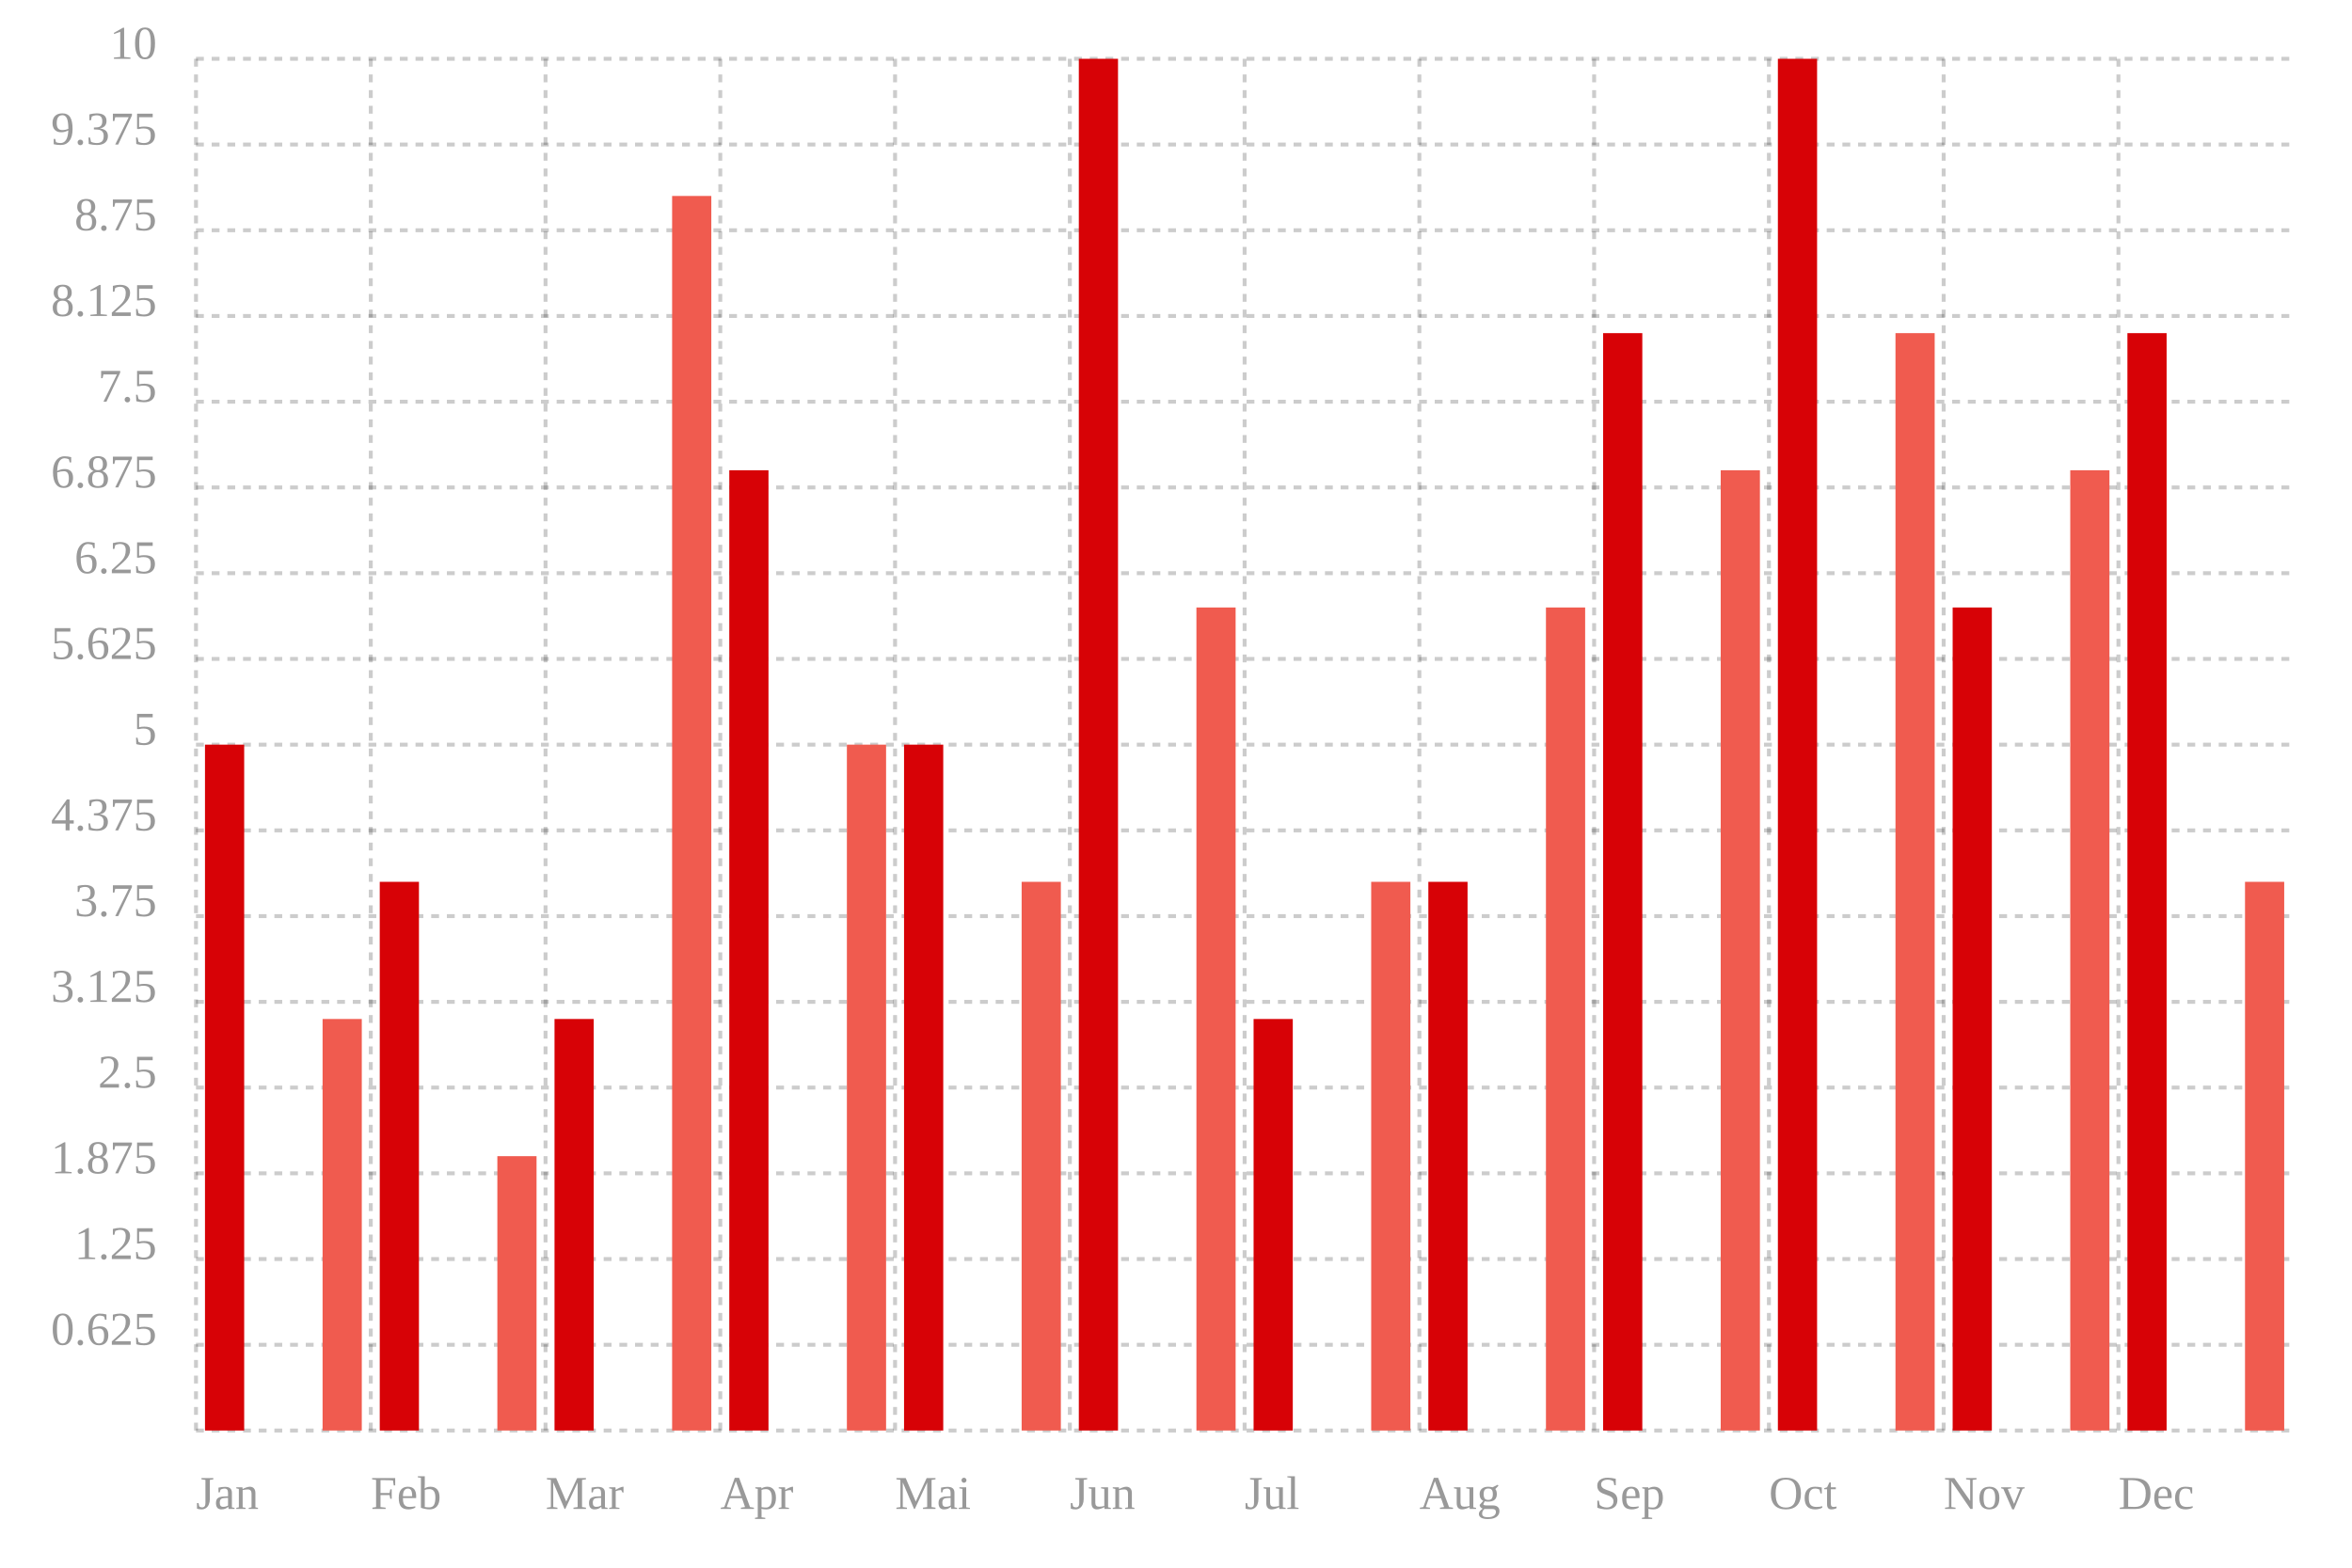
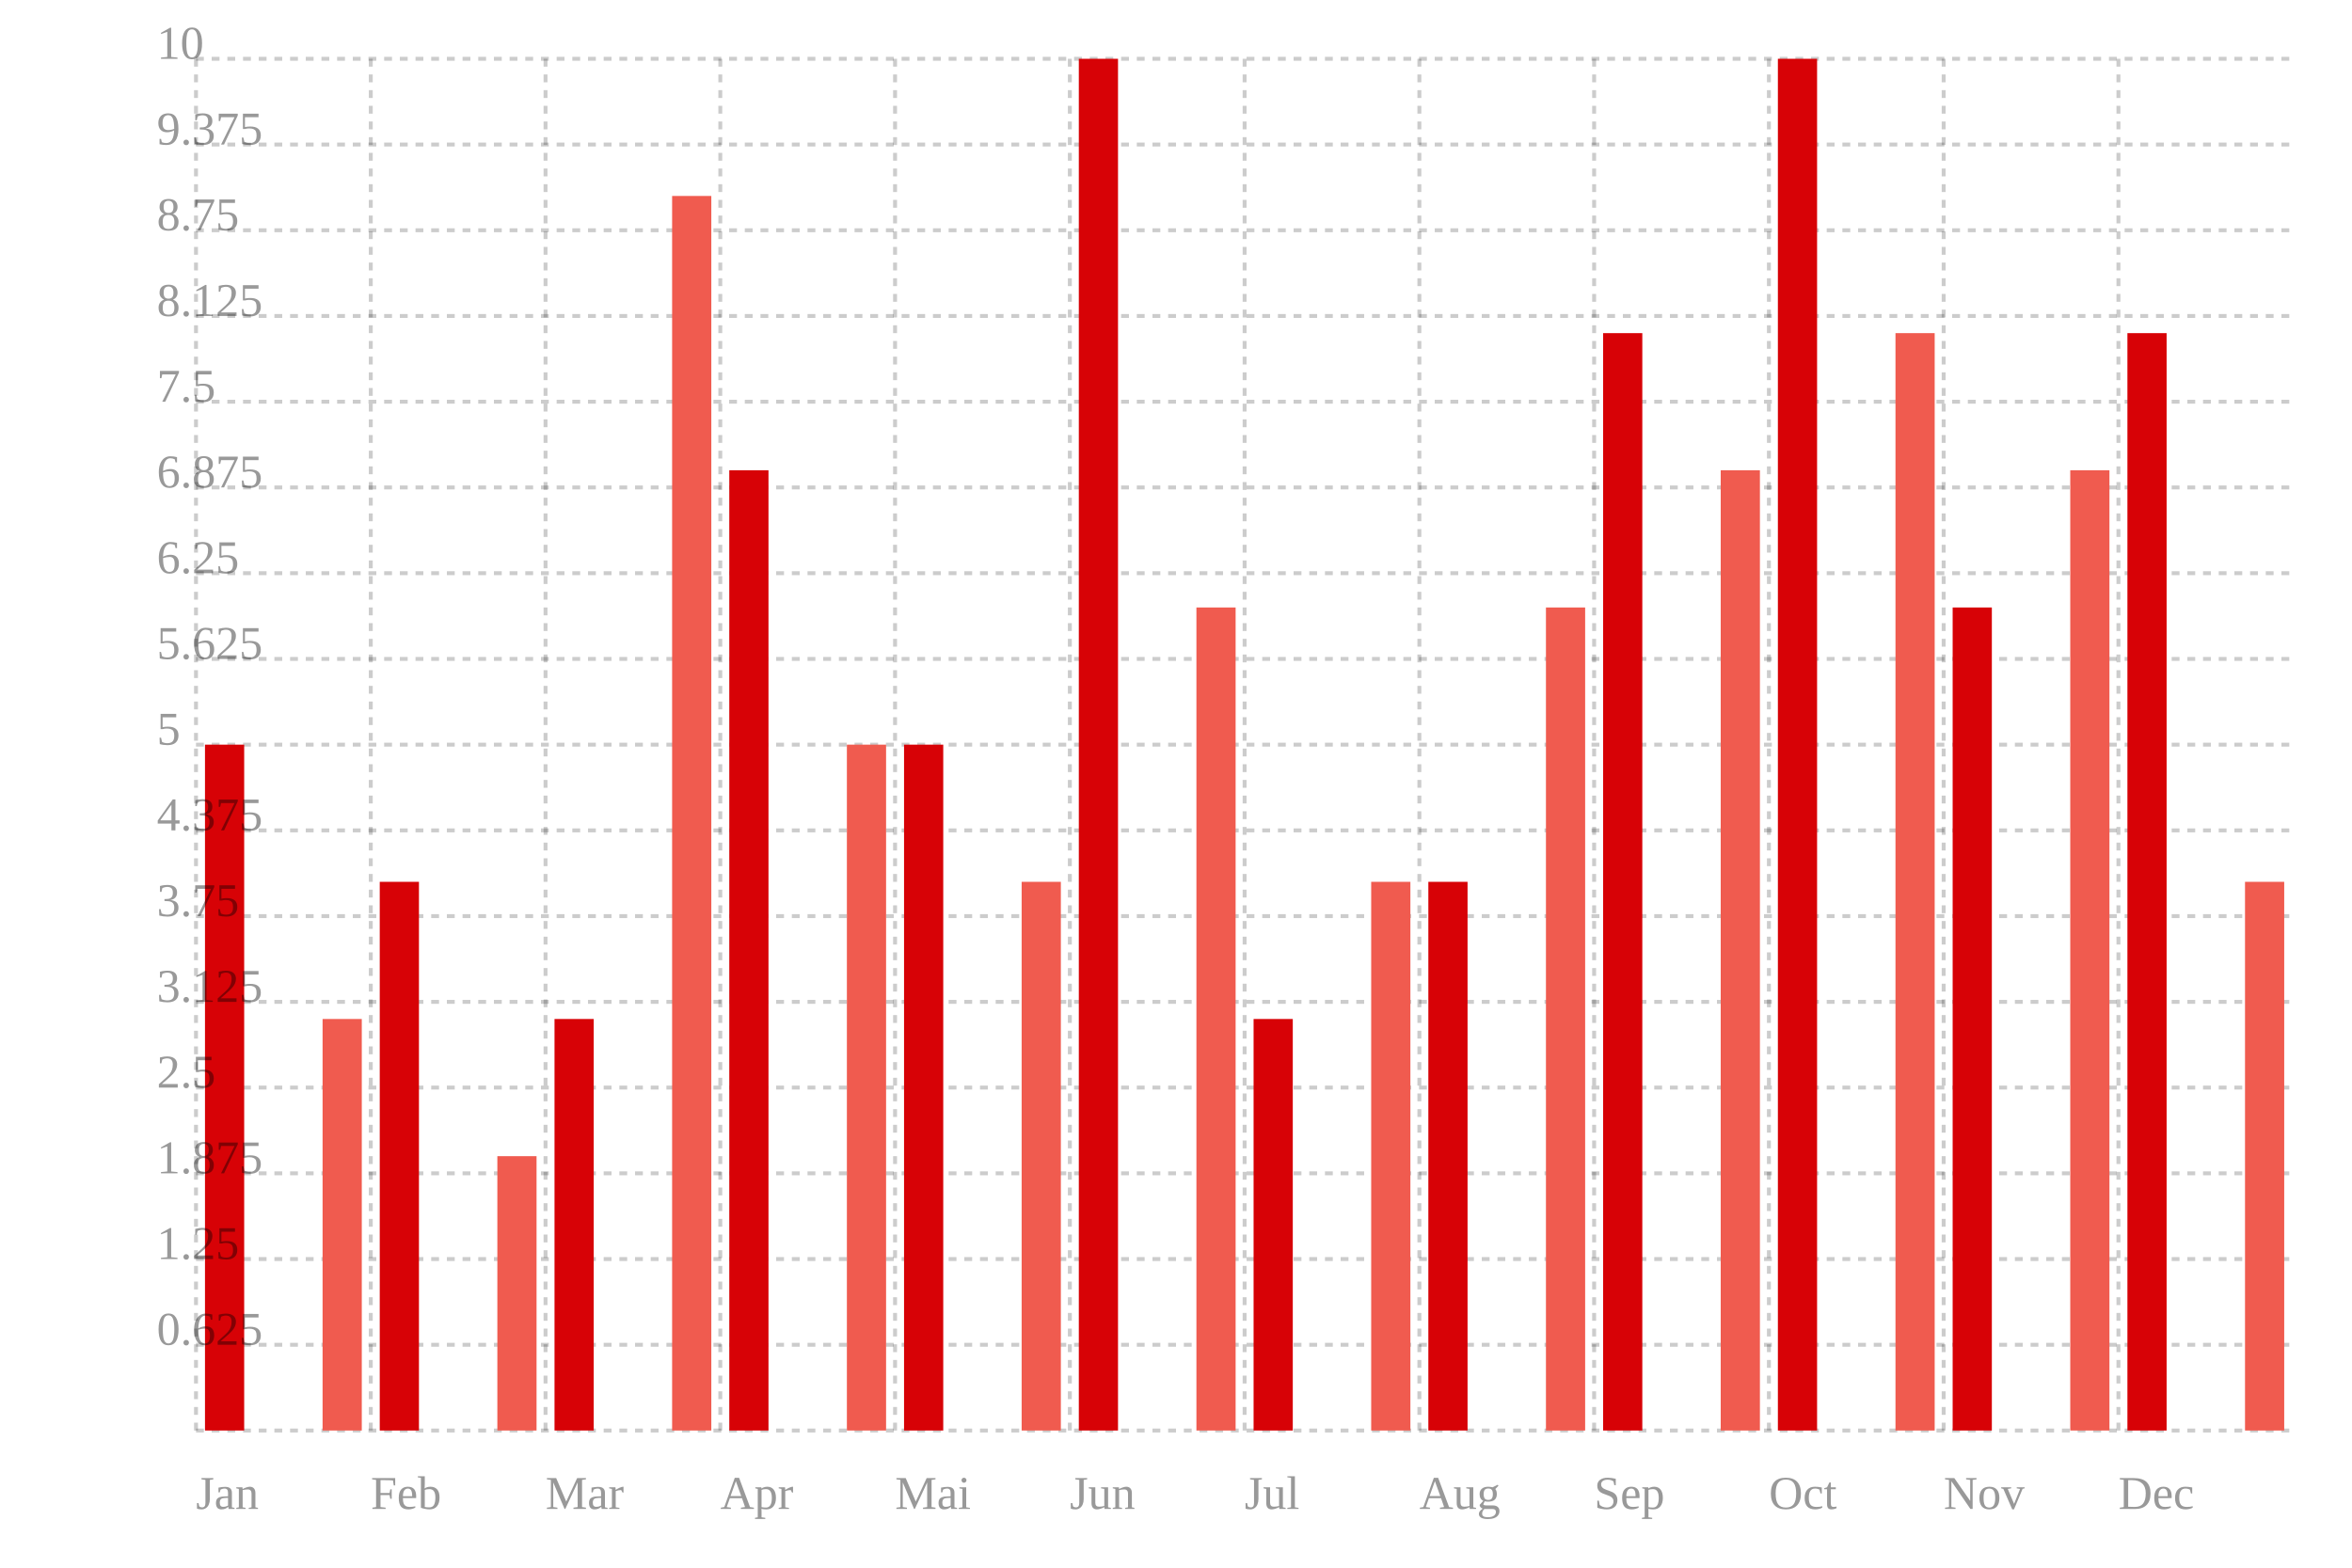
<svg xmlns="http://www.w3.org/2000/svg" xmlns:ns1="http://gionkunz.github.com/chartist-js/ct" width="600" height="400" class="ct-chart-bar" style="width: 600; height: 400">
  <g class="ct-grids">
    <line x1="50" x2="50" y1="15" y2="365" class="ct-grid ct-horizontal" style="stroke: rgba(0,0,0,.2); stroke-width: 1px; stroke-dasharray: 2px" />
    <line x1="94.583" x2="94.583" y1="15" y2="365" class="ct-grid ct-horizontal" style="stroke: rgba(0,0,0,.2); stroke-width: 1px; stroke-dasharray: 2px" />
    <line x1="139.167" x2="139.167" y1="15" y2="365" class="ct-grid ct-horizontal" style="stroke: rgba(0,0,0,.2); stroke-width: 1px; stroke-dasharray: 2px" />
    <line x1="183.75" x2="183.75" y1="15" y2="365" class="ct-grid ct-horizontal" style="stroke: rgba(0,0,0,.2); stroke-width: 1px; stroke-dasharray: 2px" />
    <line x1="228.333" x2="228.333" y1="15" y2="365" class="ct-grid ct-horizontal" style="stroke: rgba(0,0,0,.2); stroke-width: 1px; stroke-dasharray: 2px" />
    <line x1="272.917" x2="272.917" y1="15" y2="365" class="ct-grid ct-horizontal" style="stroke: rgba(0,0,0,.2); stroke-width: 1px; stroke-dasharray: 2px" />
    <line x1="317.5" x2="317.5" y1="15" y2="365" class="ct-grid ct-horizontal" style="stroke: rgba(0,0,0,.2); stroke-width: 1px; stroke-dasharray: 2px" />
    <line x1="362.083" x2="362.083" y1="15" y2="365" class="ct-grid ct-horizontal" style="stroke: rgba(0,0,0,.2); stroke-width: 1px; stroke-dasharray: 2px" />
    <line x1="406.667" x2="406.667" y1="15" y2="365" class="ct-grid ct-horizontal" style="stroke: rgba(0,0,0,.2); stroke-width: 1px; stroke-dasharray: 2px" />
    <line x1="451.25" x2="451.25" y1="15" y2="365" class="ct-grid ct-horizontal" style="stroke: rgba(0,0,0,.2); stroke-width: 1px; stroke-dasharray: 2px" />
    <line x1="495.833" x2="495.833" y1="15" y2="365" class="ct-grid ct-horizontal" style="stroke: rgba(0,0,0,.2); stroke-width: 1px; stroke-dasharray: 2px" />
    <line x1="540.417" x2="540.417" y1="15" y2="365" class="ct-grid ct-horizontal" style="stroke: rgba(0,0,0,.2); stroke-width: 1px; stroke-dasharray: 2px" />
    <line y1="365" y2="365" x1="50" x2="585" class="ct-grid ct-vertical" style="stroke: rgba(0,0,0,.2); stroke-width: 1px; stroke-dasharray: 2px" />
    <line y1="343.125" y2="343.125" x1="50" x2="585" class="ct-grid ct-vertical" style="stroke: rgba(0,0,0,.2); stroke-width: 1px; stroke-dasharray: 2px" />
    <line y1="321.25" y2="321.25" x1="50" x2="585" class="ct-grid ct-vertical" style="stroke: rgba(0,0,0,.2); stroke-width: 1px; stroke-dasharray: 2px" />
    <line y1="299.375" y2="299.375" x1="50" x2="585" class="ct-grid ct-vertical" style="stroke: rgba(0,0,0,.2); stroke-width: 1px; stroke-dasharray: 2px" />
    <line y1="277.5" y2="277.5" x1="50" x2="585" class="ct-grid ct-vertical" style="stroke: rgba(0,0,0,.2); stroke-width: 1px; stroke-dasharray: 2px" />
    <line y1="255.625" y2="255.625" x1="50" x2="585" class="ct-grid ct-vertical" style="stroke: rgba(0,0,0,.2); stroke-width: 1px; stroke-dasharray: 2px" />
    <line y1="233.75" y2="233.75" x1="50" x2="585" class="ct-grid ct-vertical" style="stroke: rgba(0,0,0,.2); stroke-width: 1px; stroke-dasharray: 2px" />
    <line y1="211.875" y2="211.875" x1="50" x2="585" class="ct-grid ct-vertical" style="stroke: rgba(0,0,0,.2); stroke-width: 1px; stroke-dasharray: 2px" />
    <line y1="190" y2="190" x1="50" x2="585" class="ct-grid ct-vertical" style="stroke: rgba(0,0,0,.2); stroke-width: 1px; stroke-dasharray: 2px" />
    <line y1="168.125" y2="168.125" x1="50" x2="585" class="ct-grid ct-vertical" style="stroke: rgba(0,0,0,.2); stroke-width: 1px; stroke-dasharray: 2px" />
    <line y1="146.25" y2="146.25" x1="50" x2="585" class="ct-grid ct-vertical" style="stroke: rgba(0,0,0,.2); stroke-width: 1px; stroke-dasharray: 2px" />
    <line y1="124.375" y2="124.375" x1="50" x2="585" class="ct-grid ct-vertical" style="stroke: rgba(0,0,0,.2); stroke-width: 1px; stroke-dasharray: 2px" />
    <line y1="102.5" y2="102.5" x1="50" x2="585" class="ct-grid ct-vertical" style="stroke: rgba(0,0,0,.2); stroke-width: 1px; stroke-dasharray: 2px" />
    <line y1="80.625" y2="80.625" x1="50" x2="585" class="ct-grid ct-vertical" style="stroke: rgba(0,0,0,.2); stroke-width: 1px; stroke-dasharray: 2px" />
    <line y1="58.75" y2="58.75" x1="50" x2="585" class="ct-grid ct-vertical" style="stroke: rgba(0,0,0,.2); stroke-width: 1px; stroke-dasharray: 2px" />
    <line y1="36.875" y2="36.875" x1="50" x2="585" class="ct-grid ct-vertical" style="stroke: rgba(0,0,0,.2); stroke-width: 1px; stroke-dasharray: 2px" />
    <line y1="15" y2="15" x1="50" x2="585" class="ct-grid ct-vertical" style="stroke: rgba(0,0,0,.2); stroke-width: 1px; stroke-dasharray: 2px" />
  </g>
  <g>
    <g class="ct-series ct-series-a">
      <line x1="57.292" x2="57.292" y1="365" y2="190" class="ct-bar" ns1:value="5" style="stroke: rgb(215,2,6); fill: none; stroke-width: 10px" />
      <line x1="101.875" x2="101.875" y1="365" y2="225" class="ct-bar" ns1:value="4" style="stroke: rgb(215,2,6); fill: none; stroke-width: 10px" />
      <line x1="146.458" x2="146.458" y1="365" y2="260" class="ct-bar" ns1:value="3" style="stroke: rgb(215,2,6); fill: none; stroke-width: 10px" />
      <line x1="191.042" x2="191.042" y1="365" y2="120" class="ct-bar" ns1:value="7" style="stroke: rgb(215,2,6); fill: none; stroke-width: 10px" />
      <line x1="235.625" x2="235.625" y1="365" y2="190" class="ct-bar" ns1:value="5" style="stroke: rgb(215,2,6); fill: none; stroke-width: 10px" />
      <line x1="280.208" x2="280.208" y1="365" y2="15" class="ct-bar" ns1:value="10" style="stroke: rgb(215,2,6); fill: none; stroke-width: 10px" />
      <line x1="324.792" x2="324.792" y1="365" y2="260" class="ct-bar" ns1:value="3" style="stroke: rgb(215,2,6); fill: none; stroke-width: 10px" />
      <line x1="369.375" x2="369.375" y1="365" y2="225" class="ct-bar" ns1:value="4" style="stroke: rgb(215,2,6); fill: none; stroke-width: 10px" />
      <line x1="413.958" x2="413.958" y1="365" y2="85" class="ct-bar" ns1:value="8" style="stroke: rgb(215,2,6); fill: none; stroke-width: 10px" />
      <line x1="458.542" x2="458.542" y1="365" y2="15" class="ct-bar" ns1:value="10" style="stroke: rgb(215,2,6); fill: none; stroke-width: 10px" />
      <line x1="503.125" x2="503.125" y1="365" y2="155" class="ct-bar" ns1:value="6" style="stroke: rgb(215,2,6); fill: none; stroke-width: 10px" />
      <line x1="547.708" x2="547.708" y1="365" y2="85" class="ct-bar" ns1:value="8" style="stroke: rgb(215,2,6); fill: none; stroke-width: 10px" />
    </g>
    <g class="ct-series ct-series-b">
      <line x1="87.292" x2="87.292" y1="365" y2="260" class="ct-bar" ns1:value="3" style="stroke: rgb(240,91,79); fill: none; stroke-width: 10px" />
      <line x1="131.875" x2="131.875" y1="365" y2="295" class="ct-bar" ns1:value="2" style="stroke: rgb(240,91,79); fill: none; stroke-width: 10px" />
      <line x1="176.458" x2="176.458" y1="365" y2="50" class="ct-bar" ns1:value="9" style="stroke: rgb(240,91,79); fill: none; stroke-width: 10px" />
      <line x1="221.042" x2="221.042" y1="365" y2="190" class="ct-bar" ns1:value="5" style="stroke: rgb(240,91,79); fill: none; stroke-width: 10px" />
      <line x1="265.625" x2="265.625" y1="365" y2="225" class="ct-bar" ns1:value="4" style="stroke: rgb(240,91,79); fill: none; stroke-width: 10px" />
      <line x1="310.208" x2="310.208" y1="365" y2="155" class="ct-bar" ns1:value="6" style="stroke: rgb(240,91,79); fill: none; stroke-width: 10px" />
      <line x1="354.792" x2="354.792" y1="365" y2="225" class="ct-bar" ns1:value="4" style="stroke: rgb(240,91,79); fill: none; stroke-width: 10px" />
      <line x1="399.375" x2="399.375" y1="365" y2="155" class="ct-bar" ns1:value="6" style="stroke: rgb(240,91,79); fill: none; stroke-width: 10px" />
      <line x1="443.958" x2="443.958" y1="365" y2="120" class="ct-bar" ns1:value="7" style="stroke: rgb(240,91,79); fill: none; stroke-width: 10px" />
      <line x1="488.542" x2="488.542" y1="365" y2="85" class="ct-bar" ns1:value="8" style="stroke: rgb(240,91,79); fill: none; stroke-width: 10px" />
      <line x1="533.125" x2="533.125" y1="365" y2="120" class="ct-bar" ns1:value="7" style="stroke: rgb(240,91,79); fill: none; stroke-width: 10px" />
      <line x1="577.708" x2="577.708" y1="365" y2="225" class="ct-bar" ns1:value="4" style="stroke: rgb(240,91,79); fill: none; stroke-width: 10px" />
    </g>
  </g>
  <g class="ct-labels">
-     <text x="50" y="385" width="44.583" height="20" class="ct-label ct-horizontal ct-end" style="text-anchor: start; text-align: left; justify-content: center; -webkit-justify-content: center; -webkit-box-pack: center; display: block; fill: rgba(0,0,0,.4); color: rgba(0,0,0,.4); font-size: .75rem; line-height: 1">Jan</text>
-     <text x="94.583" y="385" width="44.583" height="20" class="ct-label ct-horizontal ct-end" style="text-anchor: start; text-align: left; justify-content: center; -webkit-justify-content: center; -webkit-box-pack: center; display: block; fill: rgba(0,0,0,.4); color: rgba(0,0,0,.4); font-size: .75rem; line-height: 1">Feb</text>
-     <text x="139.167" y="385" width="44.583" height="20" class="ct-label ct-horizontal ct-end" style="text-anchor: start; text-align: left; justify-content: center; -webkit-justify-content: center; -webkit-box-pack: center; display: block; fill: rgba(0,0,0,.4); color: rgba(0,0,0,.4); font-size: .75rem; line-height: 1">Mar</text>
-     <text x="183.75" y="385" width="44.583" height="20" class="ct-label ct-horizontal ct-end" style="text-anchor: start; text-align: left; justify-content: center; -webkit-justify-content: center; -webkit-box-pack: center; display: block; fill: rgba(0,0,0,.4); color: rgba(0,0,0,.4); font-size: .75rem; line-height: 1">Apr</text>
-     <text x="228.333" y="385" width="44.583" height="20" class="ct-label ct-horizontal ct-end" style="text-anchor: start; text-align: left; justify-content: center; -webkit-justify-content: center; -webkit-box-pack: center; display: block; fill: rgba(0,0,0,.4); color: rgba(0,0,0,.4); font-size: .75rem; line-height: 1">Mai</text>
-     <text x="272.917" y="385" width="44.583" height="20" class="ct-label ct-horizontal ct-end" style="text-anchor: start; text-align: left; justify-content: center; -webkit-justify-content: center; -webkit-box-pack: center; display: block; fill: rgba(0,0,0,.4); color: rgba(0,0,0,.4); font-size: .75rem; line-height: 1">Jun</text>
-     <text x="317.5" y="385" width="44.583" height="20" class="ct-label ct-horizontal ct-end" style="text-anchor: start; text-align: left; justify-content: center; -webkit-justify-content: center; -webkit-box-pack: center; display: block; fill: rgba(0,0,0,.4); color: rgba(0,0,0,.4); font-size: .75rem; line-height: 1">Jul</text>
-     <text x="362.083" y="385" width="44.583" height="20" class="ct-label ct-horizontal ct-end" style="text-anchor: start; text-align: left; justify-content: center; -webkit-justify-content: center; -webkit-box-pack: center; display: block; fill: rgba(0,0,0,.4); color: rgba(0,0,0,.4); font-size: .75rem; line-height: 1">Aug</text>
-     <text x="406.667" y="385" width="44.583" height="20" class="ct-label ct-horizontal ct-end" style="text-anchor: start; text-align: left; justify-content: center; -webkit-justify-content: center; -webkit-box-pack: center; display: block; fill: rgba(0,0,0,.4); color: rgba(0,0,0,.4); font-size: .75rem; line-height: 1">Sep</text>
-     <text x="451.25" y="385" width="44.583" height="20" class="ct-label ct-horizontal ct-end" style="text-anchor: start; text-align: left; justify-content: center; -webkit-justify-content: center; -webkit-box-pack: center; display: block; fill: rgba(0,0,0,.4); color: rgba(0,0,0,.4); font-size: .75rem; line-height: 1">Oct</text>
-     <text x="495.833" y="385" width="44.583" height="20" class="ct-label ct-horizontal ct-end" style="text-anchor: start; text-align: left; justify-content: center; -webkit-justify-content: center; -webkit-box-pack: center; display: block; fill: rgba(0,0,0,.4); color: rgba(0,0,0,.4); font-size: .75rem; line-height: 1">Nov</text>
-     <text x="540.417" y="385" width="44.583" height="20" class="ct-label ct-horizontal ct-end" style="text-anchor: start; text-align: left; justify-content: center; -webkit-justify-content: center; -webkit-box-pack: center; display: block; fill: rgba(0,0,0,.4); color: rgba(0,0,0,.4); font-size: .75rem; line-height: 1">Dec</text>
-     <text y="365" x="40" height="21.875" width="30" class="ct-label ct-vertical ct-start" style="text-anchor: end; text-align: right; display: block; fill: rgba(0,0,0,.4); color: rgba(0,0,0,.4); font-size: .75rem; line-height: 1" />
-     <text y="343.125" x="40" height="21.875" width="30" class="ct-label ct-vertical ct-start" style="text-anchor: end; text-align: right; display: block; fill: rgba(0,0,0,.4); color: rgba(0,0,0,.4); font-size: .75rem; line-height: 1">0.625</text>
-     <text y="321.25" x="40" height="21.875" width="30" class="ct-label ct-vertical ct-start" style="text-anchor: end; text-align: right; display: block; fill: rgba(0,0,0,.4); color: rgba(0,0,0,.4); font-size: .75rem; line-height: 1">1.25</text>
-     <text y="299.375" x="40" height="21.875" width="30" class="ct-label ct-vertical ct-start" style="text-anchor: end; text-align: right; display: block; fill: rgba(0,0,0,.4); color: rgba(0,0,0,.4); font-size: .75rem; line-height: 1">1.875</text>
-     <text y="277.5" x="40" height="21.875" width="30" class="ct-label ct-vertical ct-start" style="text-anchor: end; text-align: right; display: block; fill: rgba(0,0,0,.4); color: rgba(0,0,0,.4); font-size: .75rem; line-height: 1">2.5</text>
-     <text y="255.625" x="40" height="21.875" width="30" class="ct-label ct-vertical ct-start" style="text-anchor: end; text-align: right; display: block; fill: rgba(0,0,0,.4); color: rgba(0,0,0,.4); font-size: .75rem; line-height: 1">3.125</text>
-     <text y="233.75" x="40" height="21.875" width="30" class="ct-label ct-vertical ct-start" style="text-anchor: end; text-align: right; display: block; fill: rgba(0,0,0,.4); color: rgba(0,0,0,.4); font-size: .75rem; line-height: 1">3.75</text>
-     <text y="211.875" x="40" height="21.875" width="30" class="ct-label ct-vertical ct-start" style="text-anchor: end; text-align: right; display: block; fill: rgba(0,0,0,.4); color: rgba(0,0,0,.4); font-size: .75rem; line-height: 1">4.375</text>
-     <text y="190" x="40" height="21.875" width="30" class="ct-label ct-vertical ct-start" style="text-anchor: end; text-align: right; display: block; fill: rgba(0,0,0,.4); color: rgba(0,0,0,.4); font-size: .75rem; line-height: 1">5</text>
-     <text y="168.125" x="40" height="21.875" width="30" class="ct-label ct-vertical ct-start" style="text-anchor: end; text-align: right; display: block; fill: rgba(0,0,0,.4); color: rgba(0,0,0,.4); font-size: .75rem; line-height: 1">5.625</text>
-     <text y="146.25" x="40" height="21.875" width="30" class="ct-label ct-vertical ct-start" style="text-anchor: end; text-align: right; display: block; fill: rgba(0,0,0,.4); color: rgba(0,0,0,.4); font-size: .75rem; line-height: 1">6.25</text>
-     <text y="124.375" x="40" height="21.875" width="30" class="ct-label ct-vertical ct-start" style="text-anchor: end; text-align: right; display: block; fill: rgba(0,0,0,.4); color: rgba(0,0,0,.4); font-size: .75rem; line-height: 1">6.875</text>
-     <text y="102.5" x="40" height="21.875" width="30" class="ct-label ct-vertical ct-start" style="text-anchor: end; text-align: right; display: block; fill: rgba(0,0,0,.4); color: rgba(0,0,0,.4); font-size: .75rem; line-height: 1">7.5</text>
-     <text y="80.625" x="40" height="21.875" width="30" class="ct-label ct-vertical ct-start" style="text-anchor: end; text-align: right; display: block; fill: rgba(0,0,0,.4); color: rgba(0,0,0,.4); font-size: .75rem; line-height: 1">8.125</text>
-     <text y="58.75" x="40" height="21.875" width="30" class="ct-label ct-vertical ct-start" style="text-anchor: end; text-align: right; display: block; fill: rgba(0,0,0,.4); color: rgba(0,0,0,.4); font-size: .75rem; line-height: 1">8.75</text>
-     <text y="36.875" x="40" height="21.875" width="30" class="ct-label ct-vertical ct-start" style="text-anchor: end; text-align: right; display: block; fill: rgba(0,0,0,.4); color: rgba(0,0,0,.4); font-size: .75rem; line-height: 1">9.375</text>
-     <text y="15" x="40" height="30" width="30" class="ct-label ct-vertical ct-start" style="text-anchor: end; text-align: right; display: block; fill: rgba(0,0,0,.4); color: rgba(0,0,0,.4); font-size: .75rem; line-height: 1">10</text>
+     <text x="50" y="385" width="44.583" height="20" class="ct-label ct-horizontal ct-end" style="text-align: left; justify-content: center; -webkit-justify-content: center; -webkit-box-pack: center; display: block; fill: rgba(0,0,0,.4); color: rgba(0,0,0,.4); font-size: .75rem; line-height: 1">Jan</text>
+     <text x="94.583" y="385" width="44.583" height="20" class="ct-label ct-horizontal ct-end" style="text-align: left; justify-content: center; -webkit-justify-content: center; -webkit-box-pack: center; display: block; fill: rgba(0,0,0,.4); color: rgba(0,0,0,.4); font-size: .75rem; line-height: 1">Feb</text>
+     <text x="139.167" y="385" width="44.583" height="20" class="ct-label ct-horizontal ct-end" style="text-align: left; justify-content: center; -webkit-justify-content: center; -webkit-box-pack: center; display: block; fill: rgba(0,0,0,.4); color: rgba(0,0,0,.4); font-size: .75rem; line-height: 1">Mar</text>
+     <text x="183.75" y="385" width="44.583" height="20" class="ct-label ct-horizontal ct-end" style="text-align: left; justify-content: center; -webkit-justify-content: center; -webkit-box-pack: center; display: block; fill: rgba(0,0,0,.4); color: rgba(0,0,0,.4); font-size: .75rem; line-height: 1">Apr</text>
+     <text x="228.333" y="385" width="44.583" height="20" class="ct-label ct-horizontal ct-end" style="text-align: left; justify-content: center; -webkit-justify-content: center; -webkit-box-pack: center; display: block; fill: rgba(0,0,0,.4); color: rgba(0,0,0,.4); font-size: .75rem; line-height: 1">Mai</text>
+     <text x="272.917" y="385" width="44.583" height="20" class="ct-label ct-horizontal ct-end" style="text-align: left; justify-content: center; -webkit-justify-content: center; -webkit-box-pack: center; display: block; fill: rgba(0,0,0,.4); color: rgba(0,0,0,.4); font-size: .75rem; line-height: 1">Jun</text>
+     <text x="317.5" y="385" width="44.583" height="20" class="ct-label ct-horizontal ct-end" style="text-align: left; justify-content: center; -webkit-justify-content: center; -webkit-box-pack: center; display: block; fill: rgba(0,0,0,.4); color: rgba(0,0,0,.4); font-size: .75rem; line-height: 1">Jul</text>
+     <text x="362.083" y="385" width="44.583" height="20" class="ct-label ct-horizontal ct-end" style="text-align: left; justify-content: center; -webkit-justify-content: center; -webkit-box-pack: center; display: block; fill: rgba(0,0,0,.4); color: rgba(0,0,0,.4); font-size: .75rem; line-height: 1">Aug</text>
+     <text x="406.667" y="385" width="44.583" height="20" class="ct-label ct-horizontal ct-end" style="text-align: left; justify-content: center; -webkit-justify-content: center; -webkit-box-pack: center; display: block; fill: rgba(0,0,0,.4); color: rgba(0,0,0,.4); font-size: .75rem; line-height: 1">Sep</text>
+     <text x="451.25" y="385" width="44.583" height="20" class="ct-label ct-horizontal ct-end" style="text-align: left; justify-content: center; -webkit-justify-content: center; -webkit-box-pack: center; display: block; fill: rgba(0,0,0,.4); color: rgba(0,0,0,.4); font-size: .75rem; line-height: 1">Oct</text>
+     <text x="495.833" y="385" width="44.583" height="20" class="ct-label ct-horizontal ct-end" style="text-align: left; justify-content: center; -webkit-justify-content: center; -webkit-box-pack: center; display: block; fill: rgba(0,0,0,.4); color: rgba(0,0,0,.4); font-size: .75rem; line-height: 1">Nov</text>
+     <text x="540.417" y="385" width="44.583" height="20" class="ct-label ct-horizontal ct-end" style="text-align: left; justify-content: center; -webkit-justify-content: center; -webkit-box-pack: center; display: block; fill: rgba(0,0,0,.4); color: rgba(0,0,0,.4); font-size: .75rem; line-height: 1">Dec</text>
+     <text y="365" x="40" height="21.875" width="30" class="ct-label ct-vertical ct-start" style="text-align: right; display: block; fill: rgba(0,0,0,.4); color: rgba(0,0,0,.4); font-size: .75rem; line-height: 1" />
+     <text y="343.125" x="40" height="21.875" width="30" class="ct-label ct-vertical ct-start" style="text-align: right; display: block; fill: rgba(0,0,0,.4); color: rgba(0,0,0,.4); font-size: .75rem; line-height: 1">0.625</text>
+     <text y="321.25" x="40" height="21.875" width="30" class="ct-label ct-vertical ct-start" style="text-align: right; display: block; fill: rgba(0,0,0,.4); color: rgba(0,0,0,.4); font-size: .75rem; line-height: 1">1.25</text>
+     <text y="299.375" x="40" height="21.875" width="30" class="ct-label ct-vertical ct-start" style="text-align: right; display: block; fill: rgba(0,0,0,.4); color: rgba(0,0,0,.4); font-size: .75rem; line-height: 1">1.875</text>
+     <text y="277.5" x="40" height="21.875" width="30" class="ct-label ct-vertical ct-start" style="text-align: right; display: block; fill: rgba(0,0,0,.4); color: rgba(0,0,0,.4); font-size: .75rem; line-height: 1">2.5</text>
+     <text y="255.625" x="40" height="21.875" width="30" class="ct-label ct-vertical ct-start" style="text-align: right; display: block; fill: rgba(0,0,0,.4); color: rgba(0,0,0,.4); font-size: .75rem; line-height: 1">3.125</text>
+     <text y="233.75" x="40" height="21.875" width="30" class="ct-label ct-vertical ct-start" style="text-align: right; display: block; fill: rgba(0,0,0,.4); color: rgba(0,0,0,.4); font-size: .75rem; line-height: 1">3.75</text>
+     <text y="211.875" x="40" height="21.875" width="30" class="ct-label ct-vertical ct-start" style="text-align: right; display: block; fill: rgba(0,0,0,.4); color: rgba(0,0,0,.4); font-size: .75rem; line-height: 1">4.375</text>
+     <text y="190" x="40" height="21.875" width="30" class="ct-label ct-vertical ct-start" style="text-align: right; display: block; fill: rgba(0,0,0,.4); color: rgba(0,0,0,.4); font-size: .75rem; line-height: 1">5</text>
+     <text y="168.125" x="40" height="21.875" width="30" class="ct-label ct-vertical ct-start" style="text-align: right; display: block; fill: rgba(0,0,0,.4); color: rgba(0,0,0,.4); font-size: .75rem; line-height: 1">5.625</text>
+     <text y="146.25" x="40" height="21.875" width="30" class="ct-label ct-vertical ct-start" style="text-align: right; display: block; fill: rgba(0,0,0,.4); color: rgba(0,0,0,.4); font-size: .75rem; line-height: 1">6.25</text>
+     <text y="124.375" x="40" height="21.875" width="30" class="ct-label ct-vertical ct-start" style="text-align: right; display: block; fill: rgba(0,0,0,.4); color: rgba(0,0,0,.4); font-size: .75rem; line-height: 1">6.875</text>
+     <text y="102.5" x="40" height="21.875" width="30" class="ct-label ct-vertical ct-start" style="text-align: right; display: block; fill: rgba(0,0,0,.4); color: rgba(0,0,0,.4); font-size: .75rem; line-height: 1">7.5</text>
+     <text y="80.625" x="40" height="21.875" width="30" class="ct-label ct-vertical ct-start" style="text-align: right; display: block; fill: rgba(0,0,0,.4); color: rgba(0,0,0,.4); font-size: .75rem; line-height: 1">8.125</text>
+     <text y="58.75" x="40" height="21.875" width="30" class="ct-label ct-vertical ct-start" style="text-align: right; display: block; fill: rgba(0,0,0,.4); color: rgba(0,0,0,.4); font-size: .75rem; line-height: 1">8.75</text>
+     <text y="36.875" x="40" height="21.875" width="30" class="ct-label ct-vertical ct-start" style="text-align: right; display: block; fill: rgba(0,0,0,.4); color: rgba(0,0,0,.4); font-size: .75rem; line-height: 1">9.375</text>
+     <text y="15" x="40" height="30" width="30" class="ct-label ct-vertical ct-start" style="text-align: right; display: block; fill: rgba(0,0,0,.4); color: rgba(0,0,0,.4); font-size: .75rem; line-height: 1">10</text>
  </g>
</svg>
